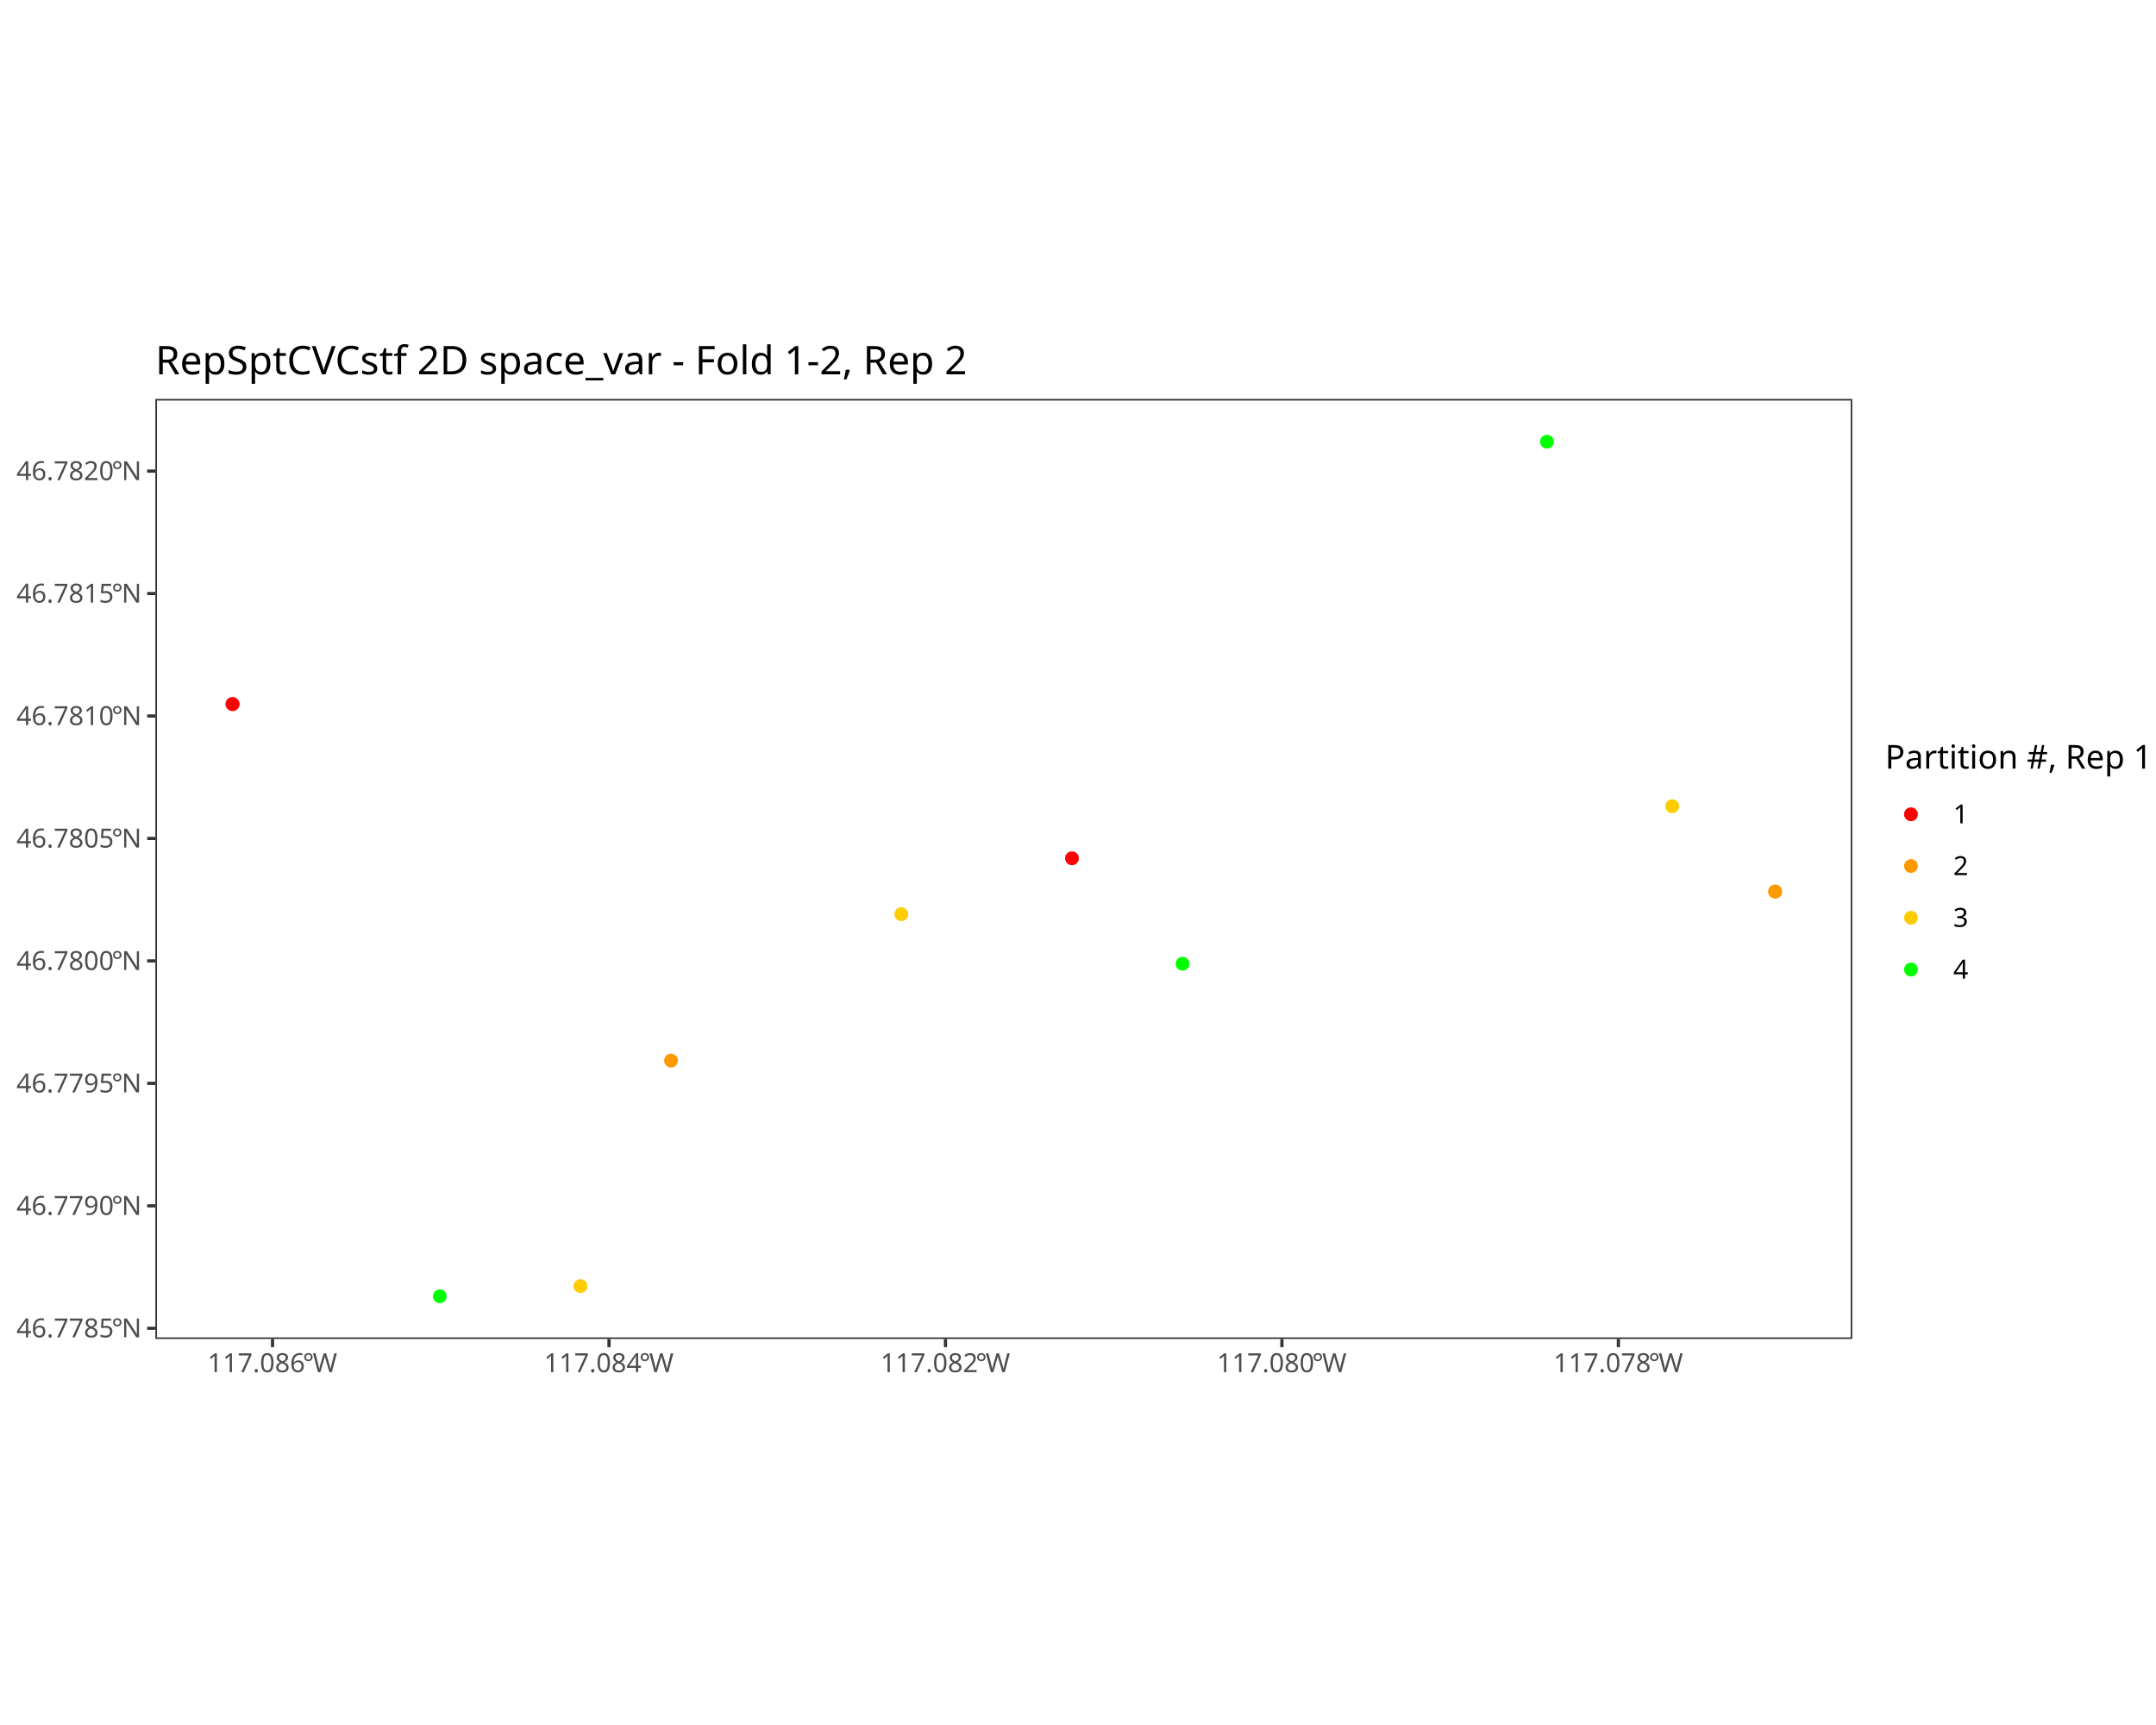
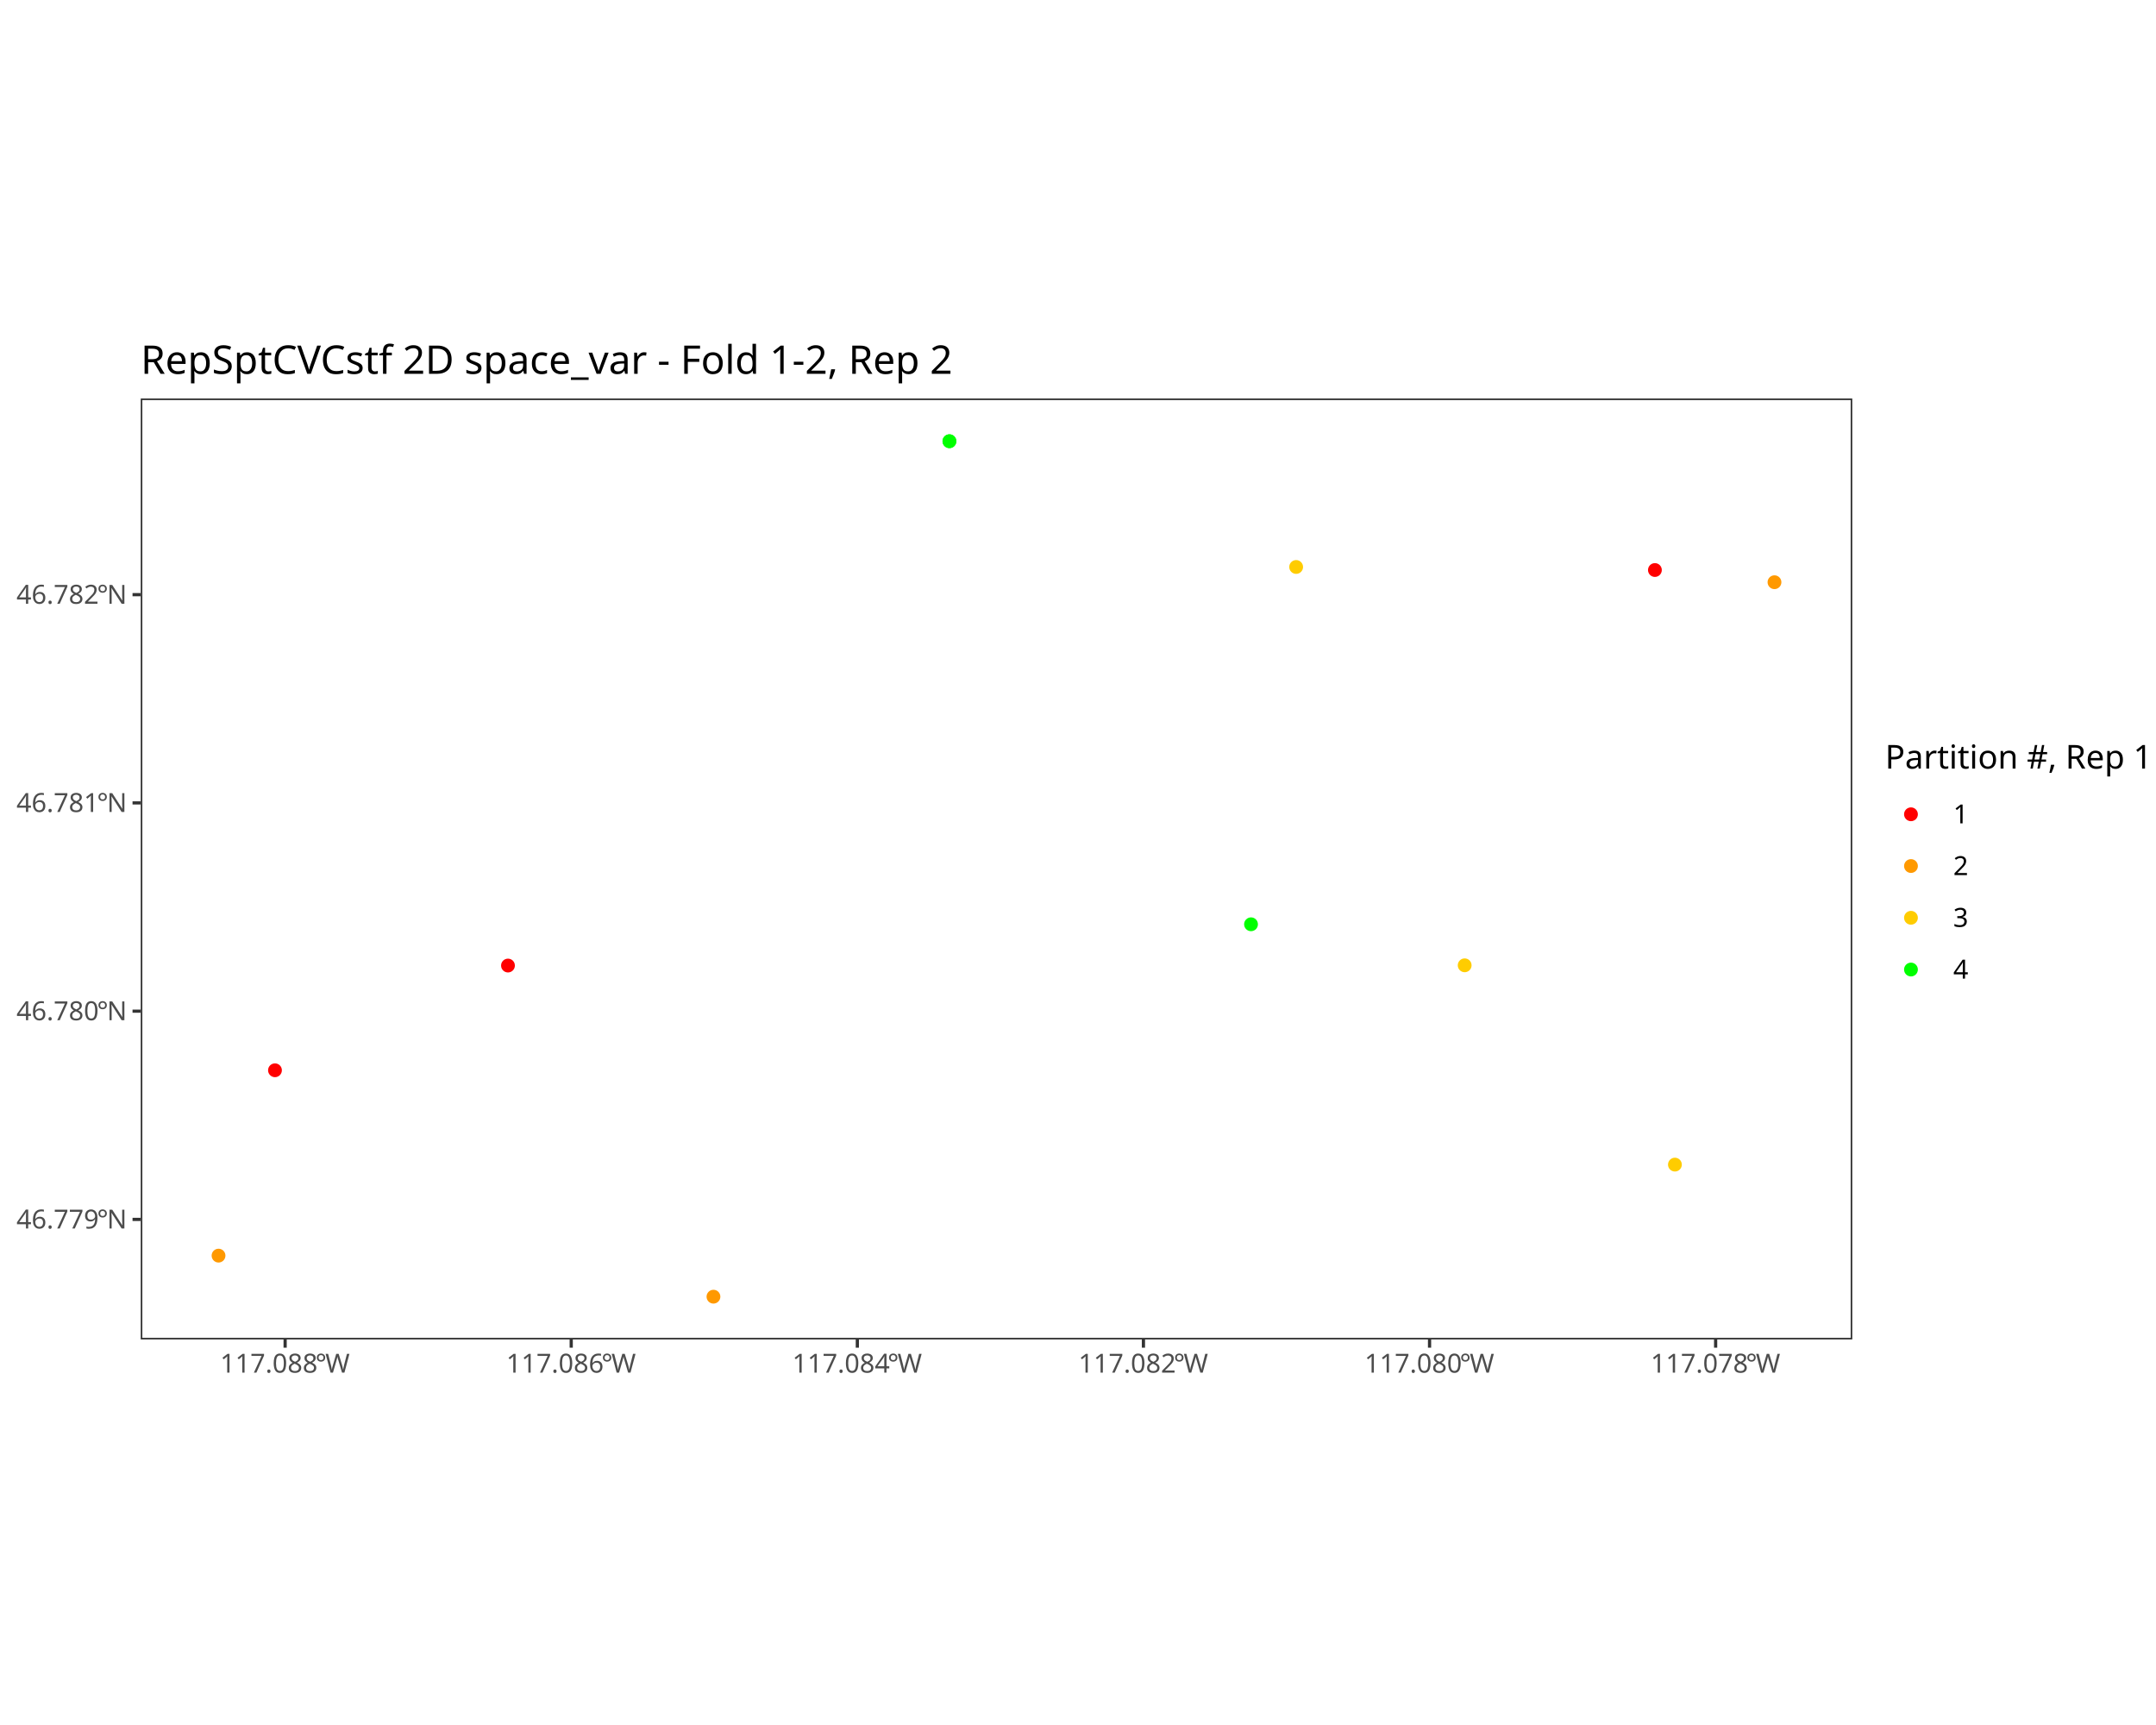
<svg xmlns="http://www.w3.org/2000/svg" class="svglite" data-engine-version="2.0" width="720.00pt" height="576.00pt" viewBox="0 0 720.00 576.00">
  <defs>
    <style type="text/css">
    .svglite line, .svglite polyline, .svglite polygon, .svglite path, .svglite rect, .svglite circle {
      fill: none;
      stroke: #000000;
      stroke-linecap: round;
      stroke-linejoin: round;
      stroke-miterlimit: 10.00;
    }
  </style>
  </defs>
  <rect width="100%" height="100%" style="stroke: none; fill: #FFFFFF;" />
  <defs>
    <clipPath id="cpMC4wMHw3MjAuMDB8MC4wMHw1NzYuMDA=">
      <rect x="0.00" y="0.00" width="720.00" height="576.00" />
    </clipPath>
  </defs>
  <g clip-path="url(#cpMC4wMHw3MjAuMDB8MC4wMHw1NzYuMDA=)">
</g>
  <defs>
-     <clipPath id="cpMC4wMHw3MjAuMDB8MTEwLjQzfDQ2NS41Nw==">
-       <rect x="0.00" y="110.43" width="720.00" height="355.14" />
+     <clipPath id="cpMC4wMHw3MjAuMDB8MTEwLjI3fDQ2NS43Mw==">
+       <rect x="0" y="110.27" width="720.00" height="355.47" />
    </clipPath>
  </defs>
-   <g clip-path="url(#cpMC4wMHw3MjAuMDB8MTEwLjQzfDQ2NS41Nw==)">
-     <rect x="0.00" y="110.43" width="720.00" height="355.14" style="stroke-width: 1.07; stroke: #FFFFFF; fill: #FFFFFF;" />
+   <g clip-path="url(#cpMC4wMHw3MjAuMDB8MTEwLjI3fDQ2NS43Mw==)">
+     <rect x="0" y="110.27" width="720.00" height="355.47" style="stroke-width: 1.07; stroke: #FFFFFF; fill: #FFFFFF;" />
  </g>
  <g clip-path="url(#cpMC4wMHw3MjAuMDB8MC4wMHw1NzYuMDA=)">
</g>
  <defs>
-     <clipPath id="cpNTEuODl8NjE4LjU3fDEzMy4yMXw0NDcuMTA=">
-       <rect x="51.89" y="133.21" width="566.68" height="313.89" />
+     <clipPath id="cpNDcuMDB8NjE4LjU3fDEzMy4wNXw0NDcuMjc=">
+       <rect x="47.00" y="133.05" width="571.57" height="314.22" />
    </clipPath>
  </defs>
-   <g clip-path="url(#cpNTEuODl8NjE4LjU3fDEzMy4yMXw0NDcuMTA=)">
-     <rect x="51.89" y="133.21" width="566.68" height="313.89" style="stroke-width: 1.07; stroke: none; fill: #FFFFFF;" />
-     <circle cx="357.99" cy="286.59" r="1.95" style="stroke-width: 0.71; stroke: #FF0000; stroke-linecap: butt; fill: #FF0000;" />
-     <circle cx="77.65" cy="235.10" r="1.95" style="stroke-width: 0.71; stroke: #FF0000; stroke-linecap: butt; fill: #FF0000;" />
-     <circle cx="77.65" cy="235.10" r="1.95" style="stroke-width: 0.71; stroke: #FF0000; stroke-linecap: butt; fill: #FF0000;" />
-     <circle cx="592.81" cy="297.70" r="1.95" style="stroke-width: 0.71; stroke: #FF9900; stroke-linecap: butt; fill: #FF9900;" />
-     <circle cx="224.09" cy="354.16" r="1.95" style="stroke-width: 0.71; stroke: #FF9900; stroke-linecap: butt; fill: #FF9900;" />
-     <circle cx="592.81" cy="297.70" r="1.95" style="stroke-width: 0.71; stroke: #FF9900; stroke-linecap: butt; fill: #FF9900;" />
-     <circle cx="558.45" cy="269.21" r="1.95" style="stroke-width: 0.71; stroke: #FFCC00; stroke-linecap: butt; fill: #FFCC00;" />
-     <circle cx="301.00" cy="305.26" r="1.95" style="stroke-width: 0.71; stroke: #FFCC00; stroke-linecap: butt; fill: #FFCC00;" />
-     <circle cx="193.84" cy="429.45" r="1.95" style="stroke-width: 0.71; stroke: #FFCC00; stroke-linecap: butt; fill: #FFCC00;" />
-     <circle cx="516.61" cy="147.48" r="1.95" style="stroke-width: 0.71; stroke: #00FF00; stroke-linecap: butt; fill: #00FF00;" />
-     <circle cx="394.92" cy="321.79" r="1.95" style="stroke-width: 0.71; stroke: #00FF00; stroke-linecap: butt; fill: #00FF00;" />
-     <circle cx="146.87" cy="432.84" r="1.95" style="stroke-width: 0.71; stroke: #00FF00; stroke-linecap: butt; fill: #00FF00;" />
-     <rect x="51.89" y="133.21" width="566.68" height="313.89" style="stroke-width: 1.07; stroke: #333333;" />
+   <g clip-path="url(#cpNDcuMDB8NjE4LjU3fDEzMy4wNXw0NDcuMjc=)">
+     <rect x="47.00" y="133.05" width="571.57" height="314.22" style="stroke-width: 1.07; stroke: none; fill: #FFFFFF;" />
+     <circle cx="91.83" cy="357.38" r="1.95" style="stroke-width: 0.71; stroke: #FF0000; stroke-linecap: butt; fill: #FF0000;" />
+     <circle cx="552.66" cy="190.34" r="1.95" style="stroke-width: 0.71; stroke: #FF0000; stroke-linecap: butt; fill: #FF0000;" />
+     <circle cx="169.64" cy="322.41" r="1.95" style="stroke-width: 0.71; stroke: #FF0000; stroke-linecap: butt; fill: #FF0000;" />
+     <circle cx="72.98" cy="419.27" r="1.95" style="stroke-width: 0.71; stroke: #FF9900; stroke-linecap: butt; fill: #FF9900;" />
+     <circle cx="238.26" cy="432.98" r="1.95" style="stroke-width: 0.71; stroke: #FF9900; stroke-linecap: butt; fill: #FF9900;" />
+     <circle cx="592.59" cy="194.41" r="1.95" style="stroke-width: 0.71; stroke: #FF9900; stroke-linecap: butt; fill: #FF9900;" />
+     <circle cx="489.13" cy="322.33" r="1.95" style="stroke-width: 0.71; stroke: #FFCC00; stroke-linecap: butt; fill: #FFCC00;" />
+     <circle cx="432.85" cy="189.32" r="1.95" style="stroke-width: 0.71; stroke: #FFCC00; stroke-linecap: butt; fill: #FFCC00;" />
+     <circle cx="559.34" cy="388.88" r="1.95" style="stroke-width: 0.71; stroke: #FFCC00; stroke-linecap: butt; fill: #FFCC00;" />
+     <circle cx="317.06" cy="147.33" r="1.95" style="stroke-width: 0.71; stroke: #00FF00; stroke-linecap: butt; fill: #00FF00;" />
+     <circle cx="317.06" cy="147.33" r="1.95" style="stroke-width: 0.71; stroke: #00FF00; stroke-linecap: butt; fill: #00FF00;" />
+     <circle cx="417.78" cy="308.63" r="1.95" style="stroke-width: 0.71; stroke: #00FF00; stroke-linecap: butt; fill: #00FF00;" />
+     <rect x="47.00" y="133.05" width="571.57" height="314.22" style="stroke-width: 1.07; stroke: #333333;" />
  </g>
  <g clip-path="url(#cpMC4wMHw3MjAuMDB8MC4wMHw1NzYuMDA=)">
-     <text x="5.48" y="446.56" style="font-size: 8.80px; fill: #4D4D4D; font-family: sans;" textLength="31.81px" lengthAdjust="spacingAndGlyphs">46.7785</text>
-     <text x="37.29" y="446.56" style="font-size: 8.80px; fill: #4D4D4D; font-family: sans;" textLength="3.31px" lengthAdjust="spacingAndGlyphs">°</text>
-     <text x="40.60" y="446.56" style="font-size: 8.80px; fill: #4D4D4D; font-family: sans;" textLength="6.36px" lengthAdjust="spacingAndGlyphs">N</text>
-     <text x="5.48" y="405.67" style="font-size: 8.80px; fill: #4D4D4D; font-family: sans;" textLength="31.81px" lengthAdjust="spacingAndGlyphs">46.7790</text>
-     <text x="37.29" y="405.67" style="font-size: 8.80px; fill: #4D4D4D; font-family: sans;" textLength="3.31px" lengthAdjust="spacingAndGlyphs">°</text>
-     <text x="40.60" y="405.67" style="font-size: 8.80px; fill: #4D4D4D; font-family: sans;" textLength="6.36px" lengthAdjust="spacingAndGlyphs">N</text>
-     <text x="5.48" y="364.78" style="font-size: 8.80px; fill: #4D4D4D; font-family: sans;" textLength="31.81px" lengthAdjust="spacingAndGlyphs">46.7795</text>
-     <text x="37.29" y="364.78" style="font-size: 8.80px; fill: #4D4D4D; font-family: sans;" textLength="3.31px" lengthAdjust="spacingAndGlyphs">°</text>
-     <text x="40.60" y="364.78" style="font-size: 8.80px; fill: #4D4D4D; font-family: sans;" textLength="6.36px" lengthAdjust="spacingAndGlyphs">N</text>
-     <text x="5.48" y="323.89" style="font-size: 8.80px; fill: #4D4D4D; font-family: sans;" textLength="31.81px" lengthAdjust="spacingAndGlyphs">46.7800</text>
-     <text x="37.29" y="323.89" style="font-size: 8.80px; fill: #4D4D4D; font-family: sans;" textLength="3.31px" lengthAdjust="spacingAndGlyphs">°</text>
-     <text x="40.60" y="323.89" style="font-size: 8.80px; fill: #4D4D4D; font-family: sans;" textLength="6.36px" lengthAdjust="spacingAndGlyphs">N</text>
-     <text x="5.48" y="283.00" style="font-size: 8.80px; fill: #4D4D4D; font-family: sans;" textLength="31.81px" lengthAdjust="spacingAndGlyphs">46.7805</text>
-     <text x="37.29" y="283.00" style="font-size: 8.80px; fill: #4D4D4D; font-family: sans;" textLength="3.31px" lengthAdjust="spacingAndGlyphs">°</text>
-     <text x="40.60" y="283.00" style="font-size: 8.80px; fill: #4D4D4D; font-family: sans;" textLength="6.36px" lengthAdjust="spacingAndGlyphs">N</text>
-     <text x="5.48" y="242.11" style="font-size: 8.80px; fill: #4D4D4D; font-family: sans;" textLength="31.81px" lengthAdjust="spacingAndGlyphs">46.7810</text>
-     <text x="37.29" y="242.11" style="font-size: 8.80px; fill: #4D4D4D; font-family: sans;" textLength="3.31px" lengthAdjust="spacingAndGlyphs">°</text>
-     <text x="40.60" y="242.11" style="font-size: 8.80px; fill: #4D4D4D; font-family: sans;" textLength="6.36px" lengthAdjust="spacingAndGlyphs">N</text>
-     <text x="5.48" y="201.22" style="font-size: 8.80px; fill: #4D4D4D; font-family: sans;" textLength="31.81px" lengthAdjust="spacingAndGlyphs">46.7815</text>
-     <text x="37.29" y="201.22" style="font-size: 8.80px; fill: #4D4D4D; font-family: sans;" textLength="3.31px" lengthAdjust="spacingAndGlyphs">°</text>
-     <text x="40.60" y="201.22" style="font-size: 8.80px; fill: #4D4D4D; font-family: sans;" textLength="6.36px" lengthAdjust="spacingAndGlyphs">N</text>
-     <text x="5.48" y="160.33" style="font-size: 8.80px; fill: #4D4D4D; font-family: sans;" textLength="31.81px" lengthAdjust="spacingAndGlyphs">46.7820</text>
-     <text x="37.29" y="160.33" style="font-size: 8.80px; fill: #4D4D4D; font-family: sans;" textLength="3.31px" lengthAdjust="spacingAndGlyphs">°</text>
-     <text x="40.60" y="160.33" style="font-size: 8.80px; fill: #4D4D4D; font-family: sans;" textLength="6.36px" lengthAdjust="spacingAndGlyphs">N</text>
-     <polyline points="49.15,443.53 51.89,443.53 " style="stroke-width: 1.07; stroke: #333333; stroke-linecap: butt;" />
-     <polyline points="49.15,402.64 51.89,402.64 " style="stroke-width: 1.07; stroke: #333333; stroke-linecap: butt;" />
-     <polyline points="49.15,361.75 51.89,361.75 " style="stroke-width: 1.07; stroke: #333333; stroke-linecap: butt;" />
-     <polyline points="49.15,320.86 51.89,320.86 " style="stroke-width: 1.07; stroke: #333333; stroke-linecap: butt;" />
-     <polyline points="49.15,279.97 51.89,279.97 " style="stroke-width: 1.07; stroke: #333333; stroke-linecap: butt;" />
-     <polyline points="49.15,239.08 51.89,239.08 " style="stroke-width: 1.07; stroke: #333333; stroke-linecap: butt;" />
-     <polyline points="49.15,198.19 51.89,198.19 " style="stroke-width: 1.07; stroke: #333333; stroke-linecap: butt;" />
-     <polyline points="49.15,157.30 51.89,157.30 " style="stroke-width: 1.07; stroke: #333333; stroke-linecap: butt;" />
-     <polyline points="91.01,449.84 91.01,447.10 " style="stroke-width: 1.07; stroke: #333333; stroke-linecap: butt;" />
-     <polyline points="203.38,449.84 203.38,447.10 " style="stroke-width: 1.07; stroke: #333333; stroke-linecap: butt;" />
-     <polyline points="315.74,449.84 315.74,447.10 " style="stroke-width: 1.07; stroke: #333333; stroke-linecap: butt;" />
-     <polyline points="428.10,449.84 428.10,447.10 " style="stroke-width: 1.07; stroke: #333333; stroke-linecap: butt;" />
-     <polyline points="540.47,449.84 540.47,447.10 " style="stroke-width: 1.07; stroke: #333333; stroke-linecap: butt;" />
-     <text x="69.30" y="458.18" style="font-size: 8.80px; fill: #4D4D4D; font-family: sans;" textLength="31.81px" lengthAdjust="spacingAndGlyphs">117.086</text>
-     <text x="101.11" y="458.18" style="font-size: 8.80px; fill: #4D4D4D; font-family: sans;" textLength="3.31px" lengthAdjust="spacingAndGlyphs">°</text>
-     <text x="104.42" y="458.18" style="font-size: 8.80px; fill: #4D4D4D; font-family: sans;" textLength="8.31px" lengthAdjust="spacingAndGlyphs">W</text>
-     <text x="181.66" y="458.18" style="font-size: 8.80px; fill: #4D4D4D; font-family: sans;" textLength="31.81px" lengthAdjust="spacingAndGlyphs">117.084</text>
-     <text x="213.47" y="458.18" style="font-size: 8.80px; fill: #4D4D4D; font-family: sans;" textLength="3.31px" lengthAdjust="spacingAndGlyphs">°</text>
-     <text x="216.79" y="458.18" style="font-size: 8.80px; fill: #4D4D4D; font-family: sans;" textLength="8.31px" lengthAdjust="spacingAndGlyphs">W</text>
-     <text x="294.03" y="458.18" style="font-size: 8.80px; fill: #4D4D4D; font-family: sans;" textLength="31.81px" lengthAdjust="spacingAndGlyphs">117.082</text>
-     <text x="325.84" y="458.18" style="font-size: 8.80px; fill: #4D4D4D; font-family: sans;" textLength="3.31px" lengthAdjust="spacingAndGlyphs">°</text>
-     <text x="329.15" y="458.18" style="font-size: 8.80px; fill: #4D4D4D; font-family: sans;" textLength="8.31px" lengthAdjust="spacingAndGlyphs">W</text>
-     <text x="406.39" y="458.18" style="font-size: 8.80px; fill: #4D4D4D; font-family: sans;" textLength="31.81px" lengthAdjust="spacingAndGlyphs">117.080</text>
-     <text x="438.20" y="458.18" style="font-size: 8.80px; fill: #4D4D4D; font-family: sans;" textLength="3.31px" lengthAdjust="spacingAndGlyphs">°</text>
-     <text x="441.51" y="458.18" style="font-size: 8.80px; fill: #4D4D4D; font-family: sans;" textLength="8.31px" lengthAdjust="spacingAndGlyphs">W</text>
-     <text x="518.76" y="458.18" style="font-size: 8.80px; fill: #4D4D4D; font-family: sans;" textLength="31.81px" lengthAdjust="spacingAndGlyphs">117.078</text>
-     <text x="550.57" y="458.18" style="font-size: 8.80px; fill: #4D4D4D; font-family: sans;" textLength="3.31px" lengthAdjust="spacingAndGlyphs">°</text>
-     <text x="553.88" y="458.18" style="font-size: 8.80px; fill: #4D4D4D; font-family: sans;" textLength="8.31px" lengthAdjust="spacingAndGlyphs">W</text>
+     <text x="5.48" y="410.21" style="font-size: 8.80px; fill: #4D4D4D; font-family: sans;" textLength="26.92px" lengthAdjust="spacingAndGlyphs">46.779</text>
+     <text x="32.40" y="410.21" style="font-size: 8.80px; fill: #4D4D4D; font-family: sans;" textLength="3.31px" lengthAdjust="spacingAndGlyphs">°</text>
+     <text x="35.71" y="410.21" style="font-size: 8.80px; fill: #4D4D4D; font-family: sans;" textLength="6.36px" lengthAdjust="spacingAndGlyphs">N</text>
+     <text x="5.48" y="340.67" style="font-size: 8.80px; fill: #4D4D4D; font-family: sans;" textLength="26.92px" lengthAdjust="spacingAndGlyphs">46.780</text>
+     <text x="32.40" y="340.67" style="font-size: 8.80px; fill: #4D4D4D; font-family: sans;" textLength="3.31px" lengthAdjust="spacingAndGlyphs">°</text>
+     <text x="35.71" y="340.67" style="font-size: 8.80px; fill: #4D4D4D; font-family: sans;" textLength="6.36px" lengthAdjust="spacingAndGlyphs">N</text>
+     <text x="5.48" y="271.13" style="font-size: 8.80px; fill: #4D4D4D; font-family: sans;" textLength="26.92px" lengthAdjust="spacingAndGlyphs">46.781</text>
+     <text x="32.40" y="271.13" style="font-size: 8.80px; fill: #4D4D4D; font-family: sans;" textLength="3.31px" lengthAdjust="spacingAndGlyphs">°</text>
+     <text x="35.71" y="271.13" style="font-size: 8.80px; fill: #4D4D4D; font-family: sans;" textLength="6.36px" lengthAdjust="spacingAndGlyphs">N</text>
+     <text x="5.48" y="201.60" style="font-size: 8.80px; fill: #4D4D4D; font-family: sans;" textLength="26.92px" lengthAdjust="spacingAndGlyphs">46.782</text>
+     <text x="32.40" y="201.60" style="font-size: 8.80px; fill: #4D4D4D; font-family: sans;" textLength="3.31px" lengthAdjust="spacingAndGlyphs">°</text>
+     <text x="35.71" y="201.60" style="font-size: 8.80px; fill: #4D4D4D; font-family: sans;" textLength="6.36px" lengthAdjust="spacingAndGlyphs">N</text>
+     <polyline points="44.26,407.18 47.00,407.18 " style="stroke-width: 1.07; stroke: #333333; stroke-linecap: butt;" />
+     <polyline points="44.26,337.64 47.00,337.64 " style="stroke-width: 1.07; stroke: #333333; stroke-linecap: butt;" />
+     <polyline points="44.26,268.10 47.00,268.10 " style="stroke-width: 1.07; stroke: #333333; stroke-linecap: butt;" />
+     <polyline points="44.26,198.56 47.00,198.56 " style="stroke-width: 1.07; stroke: #333333; stroke-linecap: butt;" />
+     <polyline points="95.22,450.01 95.22,447.27 " style="stroke-width: 1.07; stroke: #333333; stroke-linecap: butt;" />
+     <polyline points="190.76,450.01 190.76,447.27 " style="stroke-width: 1.07; stroke: #333333; stroke-linecap: butt;" />
+     <polyline points="286.31,450.01 286.31,447.27 " style="stroke-width: 1.07; stroke: #333333; stroke-linecap: butt;" />
+     <polyline points="381.85,450.01 381.85,447.27 " style="stroke-width: 1.07; stroke: #333333; stroke-linecap: butt;" />
+     <polyline points="477.40,450.01 477.40,447.27 " style="stroke-width: 1.07; stroke: #333333; stroke-linecap: butt;" />
+     <polyline points="572.94,450.01 572.94,447.27 " style="stroke-width: 1.07; stroke: #333333; stroke-linecap: butt;" />
+     <text x="73.51" y="458.34" style="font-size: 8.80px; fill: #4D4D4D; font-family: sans;" textLength="31.81px" lengthAdjust="spacingAndGlyphs">117.088</text>
+     <text x="105.32" y="458.34" style="font-size: 8.80px; fill: #4D4D4D; font-family: sans;" textLength="3.31px" lengthAdjust="spacingAndGlyphs">°</text>
+     <text x="108.63" y="458.34" style="font-size: 8.80px; fill: #4D4D4D; font-family: sans;" textLength="8.31px" lengthAdjust="spacingAndGlyphs">W</text>
+     <text x="169.05" y="458.34" style="font-size: 8.80px; fill: #4D4D4D; font-family: sans;" textLength="31.81px" lengthAdjust="spacingAndGlyphs">117.086</text>
+     <text x="200.86" y="458.34" style="font-size: 8.80px; fill: #4D4D4D; font-family: sans;" textLength="3.31px" lengthAdjust="spacingAndGlyphs">°</text>
+     <text x="204.17" y="458.34" style="font-size: 8.80px; fill: #4D4D4D; font-family: sans;" textLength="8.31px" lengthAdjust="spacingAndGlyphs">W</text>
+     <text x="264.59" y="458.34" style="font-size: 8.80px; fill: #4D4D4D; font-family: sans;" textLength="31.81px" lengthAdjust="spacingAndGlyphs">117.084</text>
+     <text x="296.41" y="458.34" style="font-size: 8.80px; fill: #4D4D4D; font-family: sans;" textLength="3.31px" lengthAdjust="spacingAndGlyphs">°</text>
+     <text x="299.72" y="458.34" style="font-size: 8.80px; fill: #4D4D4D; font-family: sans;" textLength="8.31px" lengthAdjust="spacingAndGlyphs">W</text>
+     <text x="360.14" y="458.34" style="font-size: 8.80px; fill: #4D4D4D; font-family: sans;" textLength="31.81px" lengthAdjust="spacingAndGlyphs">117.082</text>
+     <text x="391.95" y="458.34" style="font-size: 8.80px; fill: #4D4D4D; font-family: sans;" textLength="3.31px" lengthAdjust="spacingAndGlyphs">°</text>
+     <text x="395.26" y="458.34" style="font-size: 8.80px; fill: #4D4D4D; font-family: sans;" textLength="8.31px" lengthAdjust="spacingAndGlyphs">W</text>
+     <text x="455.68" y="458.34" style="font-size: 8.80px; fill: #4D4D4D; font-family: sans;" textLength="31.81px" lengthAdjust="spacingAndGlyphs">117.080</text>
+     <text x="487.49" y="458.34" style="font-size: 8.80px; fill: #4D4D4D; font-family: sans;" textLength="3.31px" lengthAdjust="spacingAndGlyphs">°</text>
+     <text x="490.81" y="458.34" style="font-size: 8.80px; fill: #4D4D4D; font-family: sans;" textLength="8.31px" lengthAdjust="spacingAndGlyphs">W</text>
+     <text x="551.23" y="458.34" style="font-size: 8.80px; fill: #4D4D4D; font-family: sans;" textLength="31.81px" lengthAdjust="spacingAndGlyphs">117.078</text>
+     <text x="583.04" y="458.34" style="font-size: 8.80px; fill: #4D4D4D; font-family: sans;" textLength="3.31px" lengthAdjust="spacingAndGlyphs">°</text>
+     <text x="586.35" y="458.34" style="font-size: 8.80px; fill: #4D4D4D; font-family: sans;" textLength="8.31px" lengthAdjust="spacingAndGlyphs">W</text>
    <rect x="629.53" y="247.93" width="84.99" height="84.45" style="stroke-width: 1.07; stroke: none; fill: #FFFFFF;" />
    <text x="629.53" y="256.64" style="font-size: 11.00px; font-family: sans;" textLength="84.99px" lengthAdjust="spacingAndGlyphs">Partition #, Rep 1</text>
    <rect x="629.53" y="263.26" width="17.28" height="17.28" style="stroke-width: 1.07; stroke: none; fill: #FFFFFF;" />
    <circle cx="638.17" cy="271.90" r="1.95" style="stroke-width: 0.71; stroke: #FF0000; fill: #FF0000;" />
    <rect x="629.53" y="280.54" width="17.28" height="17.28" style="stroke-width: 1.07; stroke: none; fill: #FFFFFF;" />
    <circle cx="638.17" cy="289.18" r="1.95" style="stroke-width: 0.71; stroke: #FF9900; fill: #FF9900;" />
    <rect x="629.53" y="297.82" width="17.28" height="17.28" style="stroke-width: 1.07; stroke: none; fill: #FFFFFF;" />
    <circle cx="638.17" cy="306.46" r="1.95" style="stroke-width: 0.71; stroke: #FFCC00; fill: #FFCC00;" />
    <rect x="629.53" y="315.10" width="17.28" height="17.28" style="stroke-width: 1.07; stroke: none; fill: #FFFFFF;" />
    <circle cx="638.17" cy="323.74" r="1.95" style="stroke-width: 0.71; stroke: #00FF00; fill: #00FF00;" />
    <text x="652.29" y="274.93" style="font-size: 8.80px; font-family: sans;" textLength="4.89px" lengthAdjust="spacingAndGlyphs">1</text>
    <text x="652.29" y="292.21" style="font-size: 8.80px; font-family: sans;" textLength="4.89px" lengthAdjust="spacingAndGlyphs">2</text>
    <text x="652.29" y="309.49" style="font-size: 8.80px; font-family: sans;" textLength="4.89px" lengthAdjust="spacingAndGlyphs">3</text>
    <text x="652.29" y="326.77" style="font-size: 8.80px; font-family: sans;" textLength="4.89px" lengthAdjust="spacingAndGlyphs">4</text>
-     <text x="51.89" y="124.99" style="font-size: 13.20px; font-family: sans;" textLength="273.70px" lengthAdjust="spacingAndGlyphs">RepSptCVCstf 2D space_var - Fold 1-2, Rep 2</text>
+     <text x="47.00" y="124.83" style="font-size: 13.20px; font-family: sans;" textLength="273.70px" lengthAdjust="spacingAndGlyphs">RepSptCVCstf 2D space_var - Fold 1-2, Rep 2</text>
  </g>
</svg>
